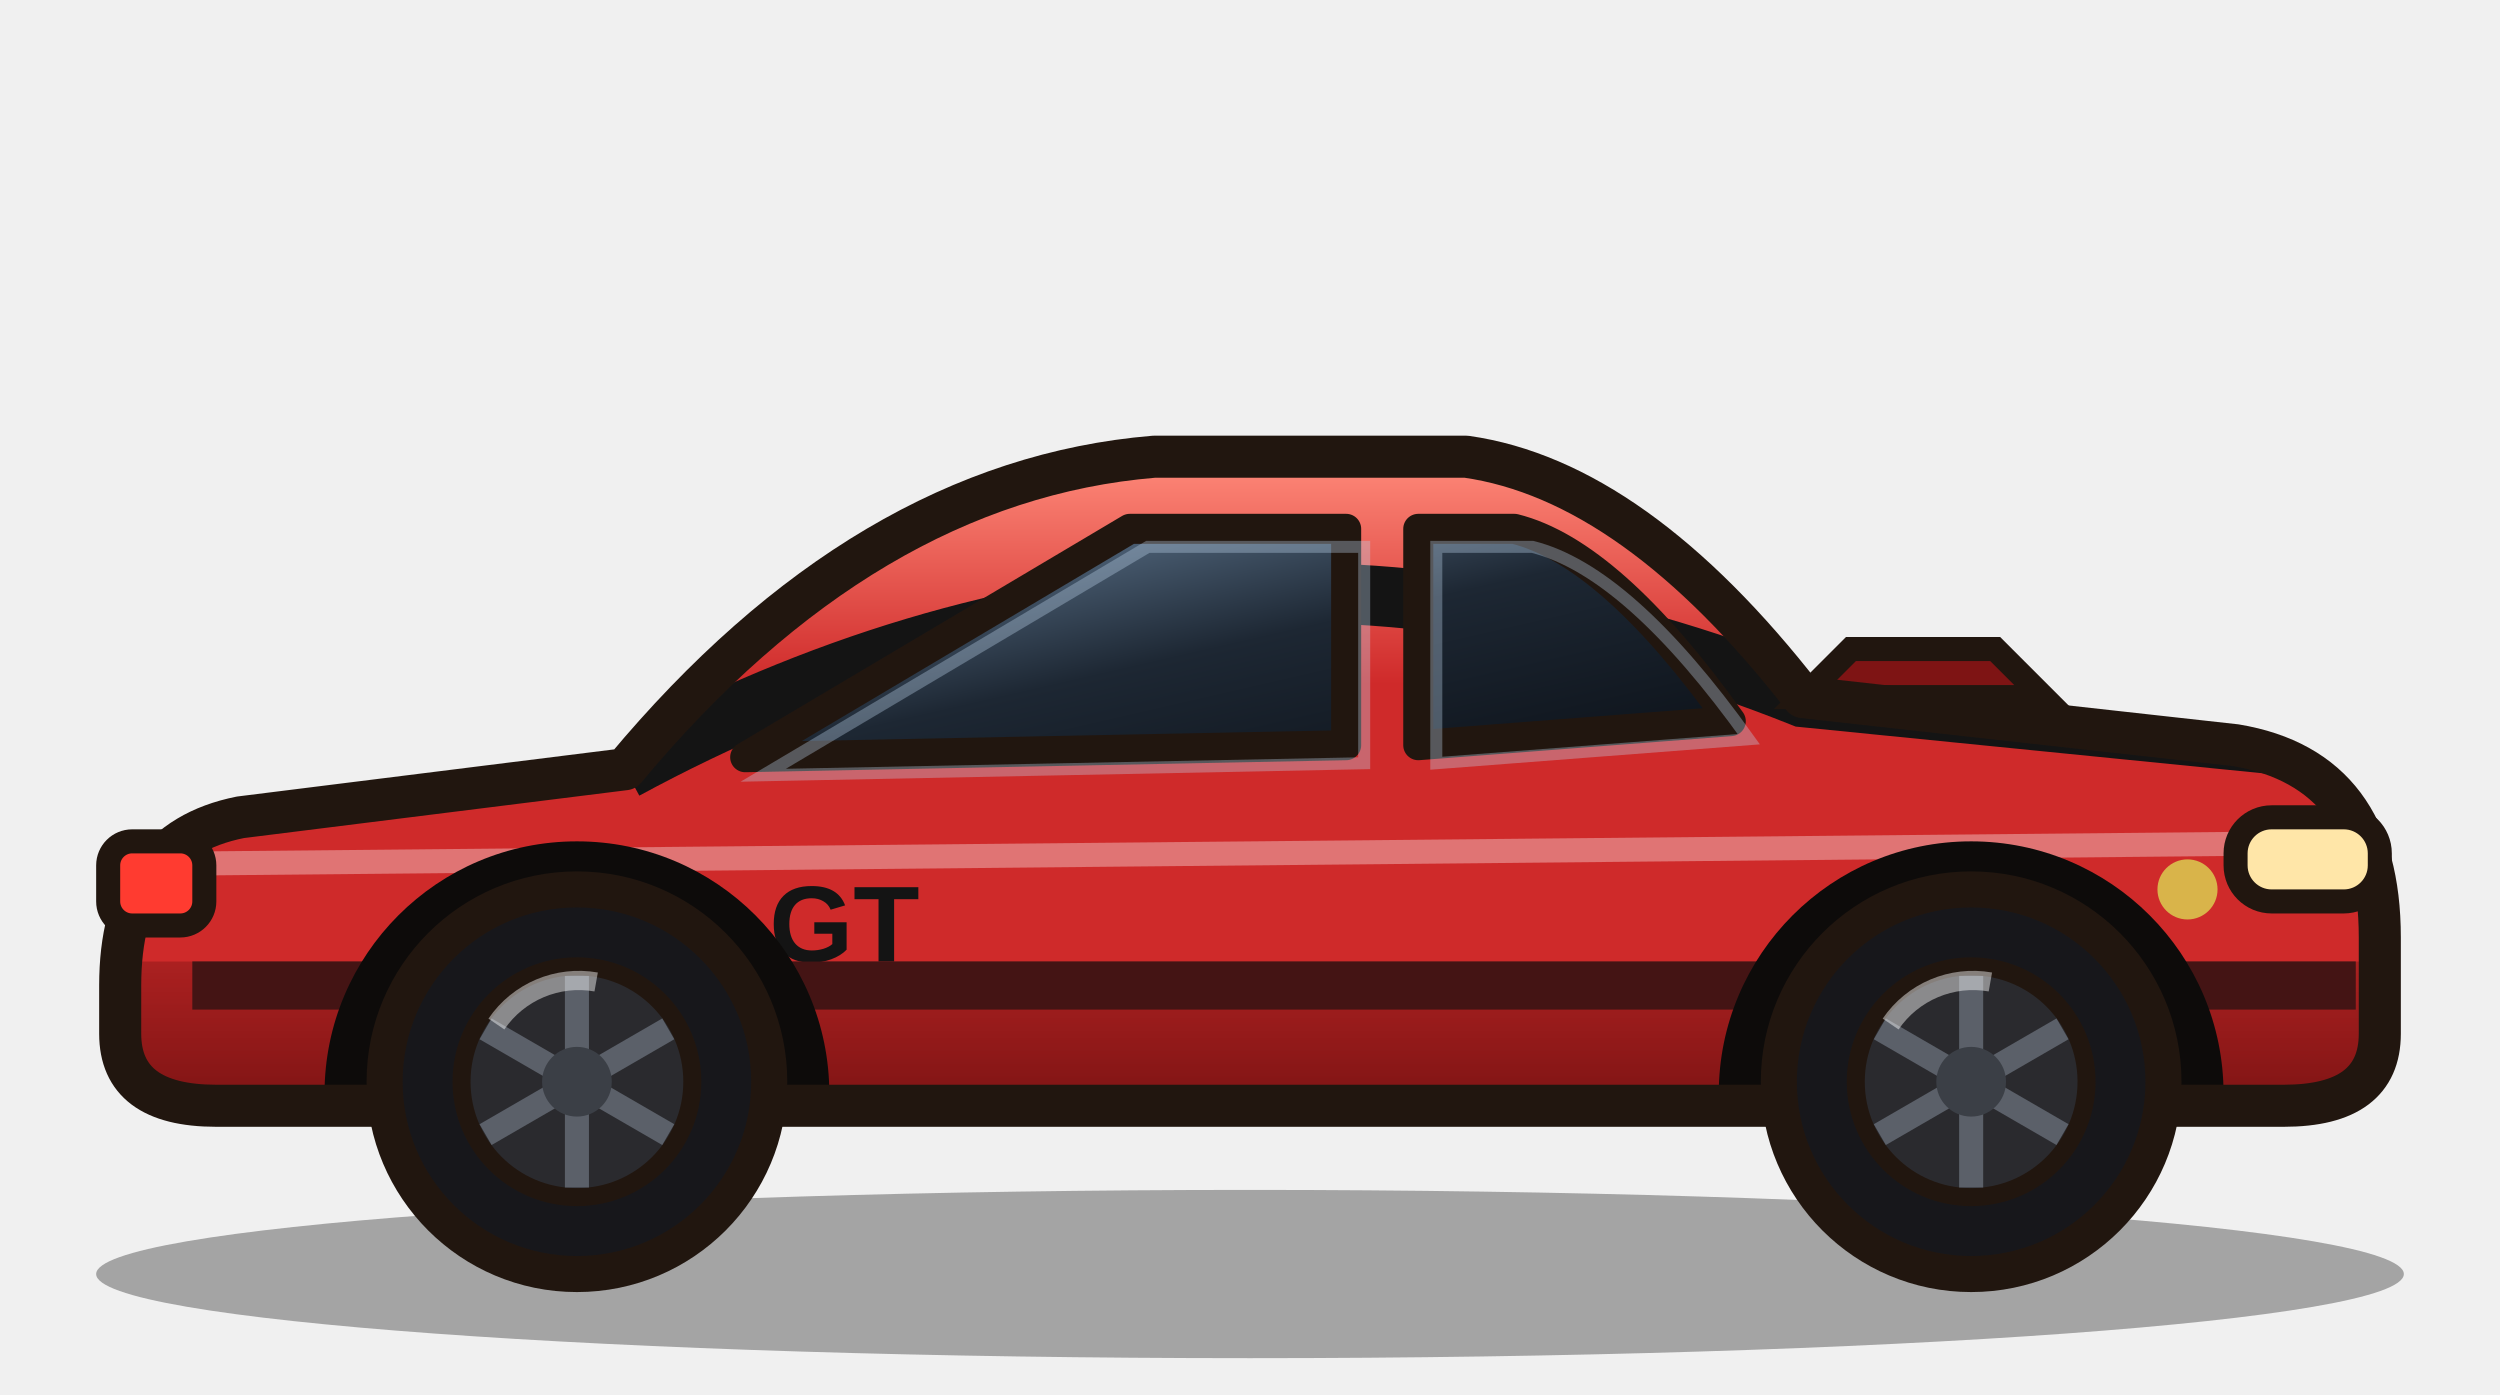
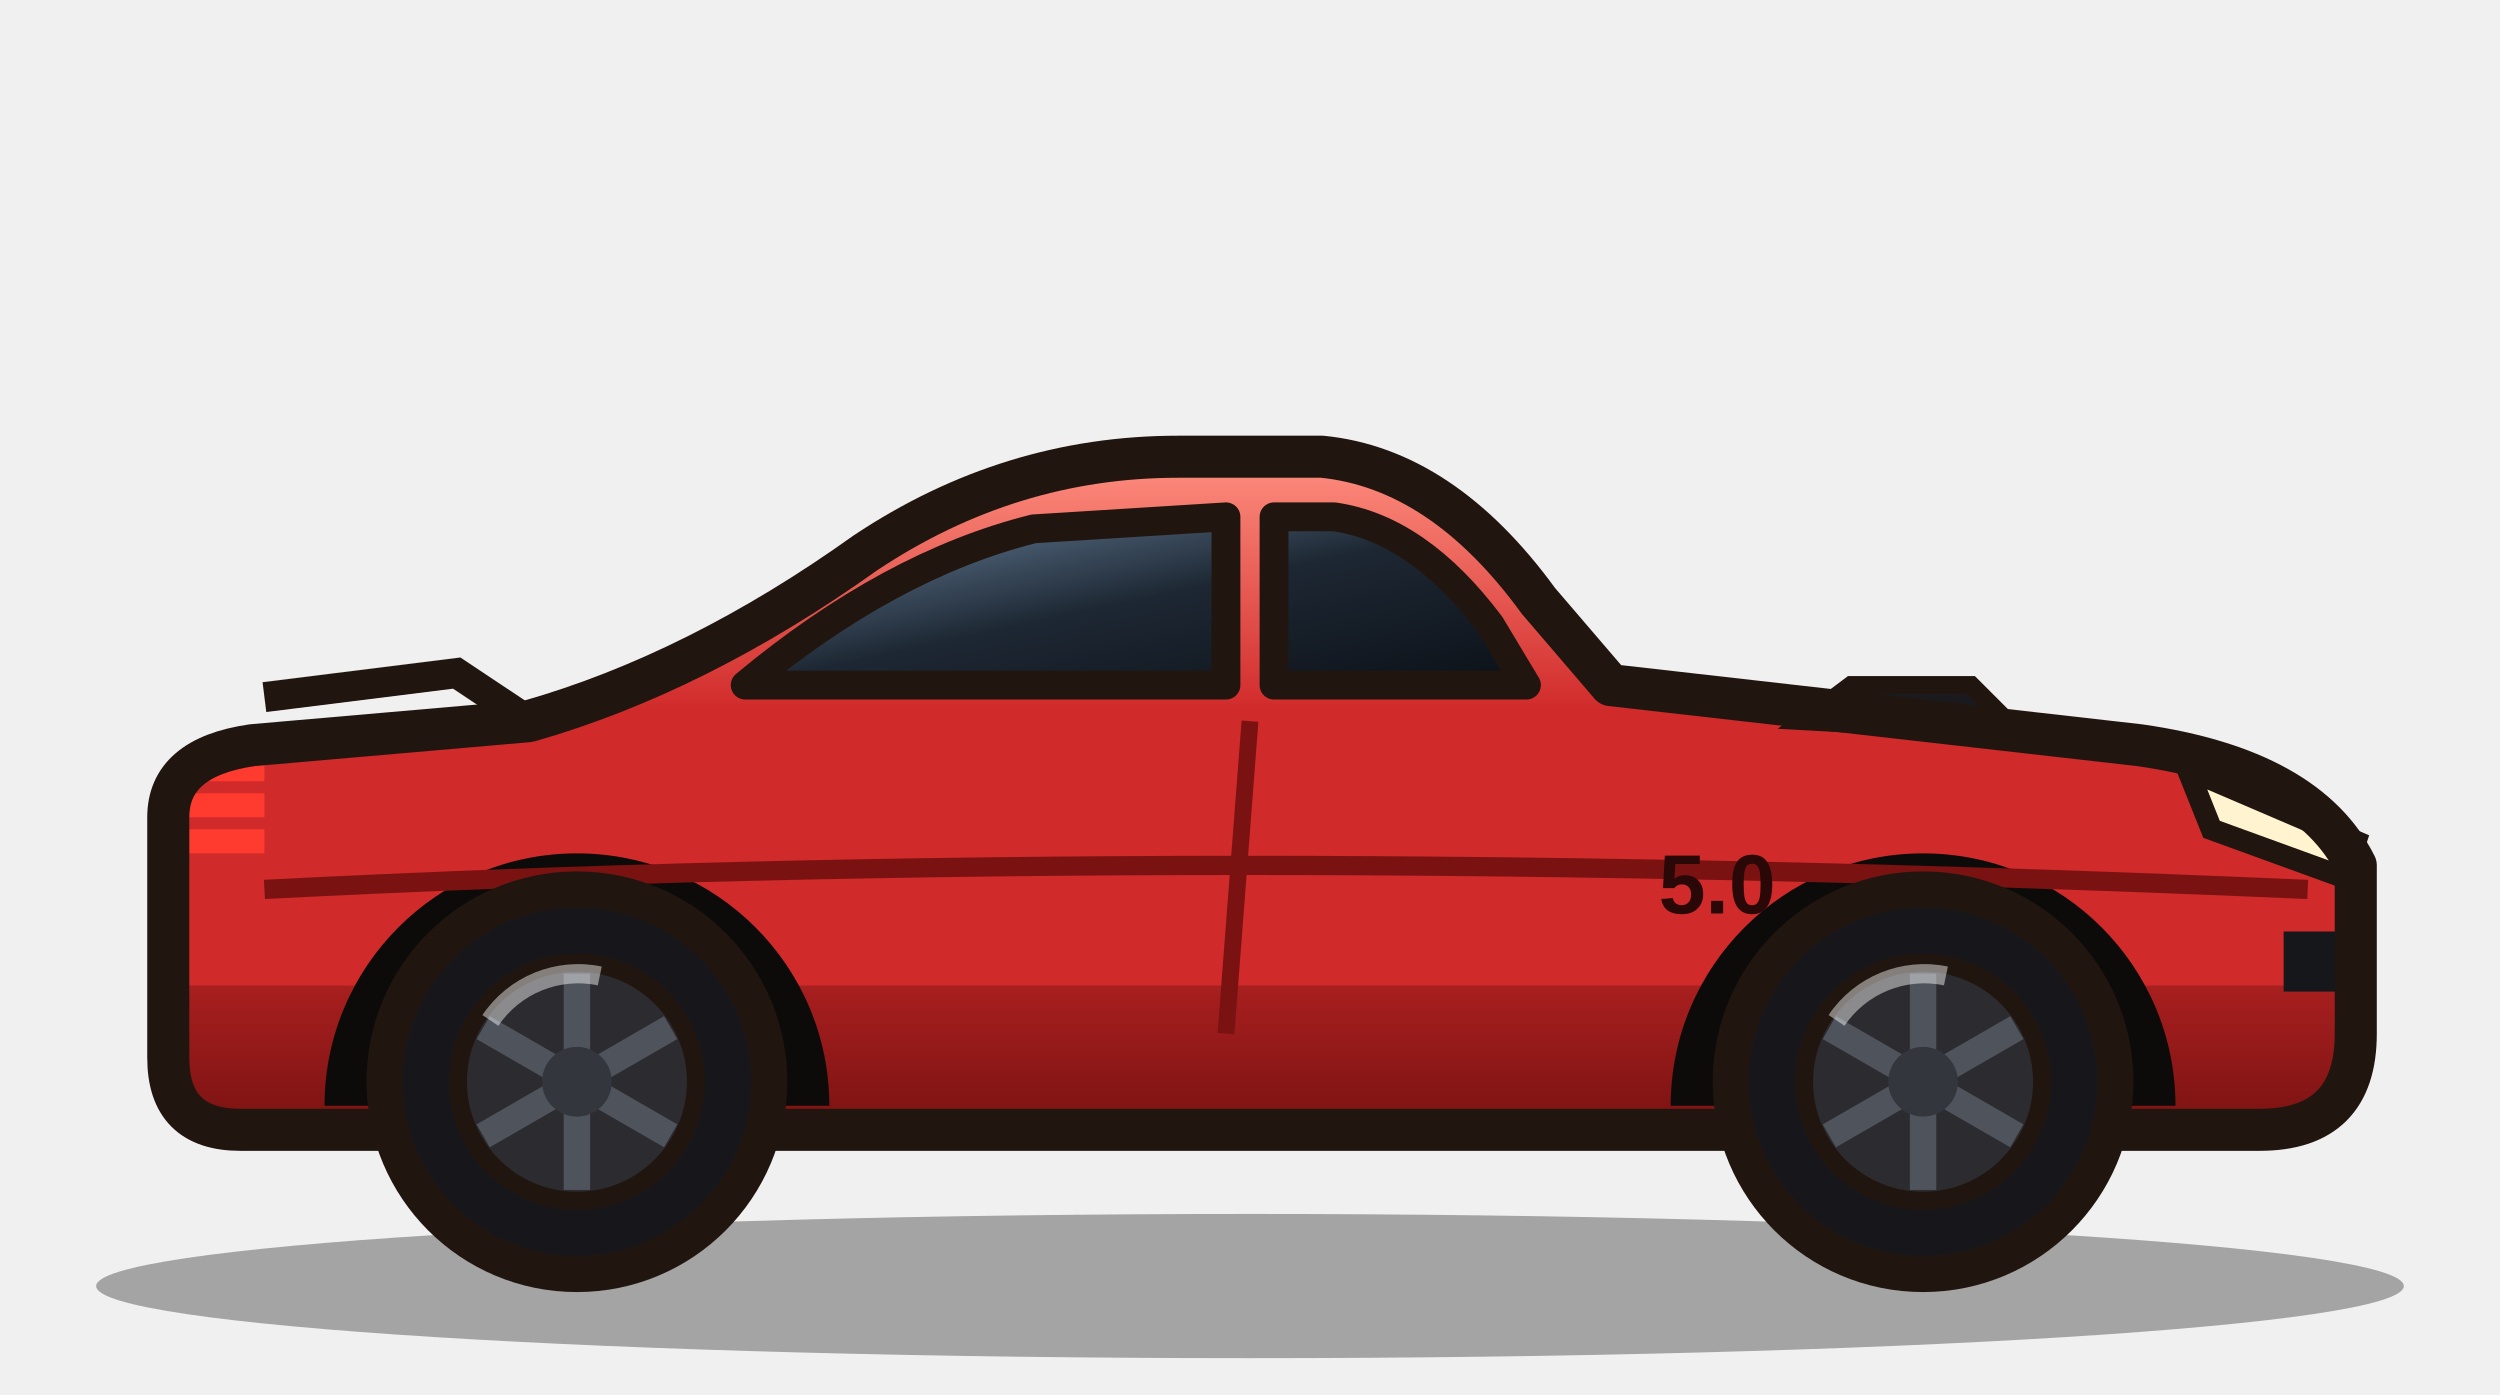
<svg xmlns="http://www.w3.org/2000/svg" viewBox="0 0 208 116" width="208" height="116">
  <defs>
-     <linearGradient id="gmustang" x1="0" y1="0" x2="0" y2="1">
-       <stop offset="0" stop-color="#ff8a7a" />
-       <stop offset=".35" stop-color="#cf2a2a" />
-       <stop offset=".78" stop-color="#cf2a2a" />
-       <stop offset="1" stop-color="#7e1414" />
+     <linearGradient id="bmustang" x1="0" y1="0" x2="0" y2="1">
+       <stop offset="0" stop-color="#ff8f80" />
+       <stop offset=".38" stop-color="#d02a2a" />
+       <stop offset=".78" stop-color="#d02a2a" />
+       <stop offset="1" stop-color="#7a1212" />
    </linearGradient>
    <linearGradient id="wmustang" x1="0" y1="0" x2="1" y2="1">
      <stop offset="0" stop-color="#6f8aa6" />
      <stop offset=".5" stop-color="#1d2733" />
      <stop offset="1" stop-color="#0c1118" />
    </linearGradient>
    <clipPath id="cmustang">
-       <path d="M10 82 Q10 70 20 68 L52 64 Q72 40 96 38 L122 38 Q136 40 150 58 L186 62 Q198 64 198 78 L198 86 Q198 92 190 92 L18 92 Q10 92 10 86 Z" />
+       <path d="M14 88 L14 68 Q14 63 21 62 L44 60 Q58 56 72 46 Q84 38 98 38 L110 38 Q120 39 128 50 L134 57 L178 62 Q192 64 196 72 L196 86 Q196 94 188 94 L20 94 Q14 94 14 88 Z" />
    </clipPath>
  </defs>
-   <ellipse cx="104" cy="106" rx="96" ry="7" fill="#000" opacity=".32" />
-   <path d="M10 82 Q10 70 20 68 L52 64 Q72 40 96 38 L122 38 Q136 40 150 58 L186 62 Q198 64 198 78 L198 86 Q198 92 190 92 L18 92 Q10 92 10 86 Z" fill="url(#gmustang)" />
+   <ellipse cx="104" cy="107" rx="96" ry="6" fill="#000" opacity=".32" />
+   <path d="M14 88 L14 68 Q14 63 21 62 L44 60 Q58 56 72 46 Q84 38 98 38 L110 38 Q120 39 128 50 L134 57 L178 62 Q192 64 196 72 L196 86 Q196 94 188 94 L20 94 Q14 94 14 88 Z" fill="url(#bmustang)" />
  <g clip-path="url(#cmustang)">
-     <path d="M52 64 Q100 38 150 58 L190 62" stroke="#141414" stroke-width="5" fill="none" />
-     <path d="M16 82 L196 82" stroke="#141414" stroke-width="4" />
+     <rect x="0" y="82" width="208" height="20" fill="#7a1212" opacity=".45" />
  </g>
-   <text x="64" y="80" font-family="Arial Black,Arial" font-weight="900" font-size="9" fill="#141414">GT</text>
-   <path d="M150 58 L170 58 L166 54 L154 54 Z" fill="#7e1414" stroke="#21160f" stroke-width="2" />
-   <circle cx="182" cy="74" r="2.5" fill="#d9b44a" />
-   <g clip-path="url(#cmustang)">
-     <rect x="0" y="80" width="208" height="20" fill="#7e1414" opacity=".45" />
-     <path d="M0 72 L208 70" stroke="#fff" stroke-opacity=".35" stroke-width="2" />
-   </g>
-   <path d="M27 91 A21 21 0 0 1 69 91 Z" fill="#0d0b0a" />
-   <path d="M143 91 A21 21 0 0 1 185 91 Z" fill="#0d0b0a" />
-   <path d="M62 63 L94 44 L112 44 L112 62 Z M118 62 L118 44 L126 44 Q134 46 144 60 Z" fill="url(#wmustang)" stroke="#21160f" stroke-width="2.5" stroke-linejoin="round" />
-   <path d="M62 63 L94 44 L112 44 L112 62 Z M118 62 L118 44 L126 44 Q134 46 144 60 Z" fill="none" stroke="#bcd3ea" stroke-opacity=".35" stroke-width="1" transform="translate(1.5 1.5)" />
-   <path d="M10 82 Q10 70 20 68 L52 64 Q72 40 96 38 L122 38 Q136 40 150 58 L186 62 Q198 64 198 78 L198 86 Q198 92 190 92 L18 92 Q10 92 10 86 Z" fill="none" stroke="#21160f" stroke-width="3.5" stroke-linejoin="round" />
-   <rect x="186.0" y="68" width="12" height="7" rx="3" fill="#ffe6a8" stroke="#21160f" stroke-width="2" />
-   <rect x="9.0" y="70" width="8" height="7" rx="2" fill="#ff3b30" stroke="#21160f" stroke-width="2" />
+   <path d="M27 92 A21 21 0 0 1 69 92 Z" fill="#0d0b0a" />
+   <path d="M139 92 A21 21 0 0 1 181 92 Z" fill="#0d0b0a" />
+   <path d="M62 57 Q74 47 86 44 L102 43 L102 57 Z M106 57 L106 43 L111 43 Q118 44 124 52 L127 57 Z" fill="url(#wmustang)" stroke="#21160f" stroke-width="2.4" stroke-linejoin="round" />
+   <path d="M44 60 L38 56 L22 58" fill="none" stroke="#21160f" stroke-width="2.5" />
+   <path d="M150 60 L168 61 L164 57 L154 57 Z" fill="#1a1a1e" stroke="#21160f" stroke-width="1.5" />
+   <path d="M22 74 Q100 70 192 74" stroke="#7a1212" stroke-width="1.6" fill="none" />
+   <path d="M104 60 L102 86" stroke="#7a1212" stroke-width="1.4" />
+   <path d="M15 64 L22 64 M15 67 L22 67 M15 70 L22 70" stroke="#ff3b30" stroke-width="2" />
+   <path d="M182 64 L196 70 L195 73 L184 69 Z" fill="#fff4cf" stroke="#21160f" stroke-width="1.8" />
+   <path d="M190 80 L196 80" stroke="#15171b" stroke-width="5" />
+   <text x="138" y="76" font-family="Arial Black,Arial" font-weight="900" font-size="7" fill="#2a0808">5.0</text>
+   <path d="M14 88 L14 68 Q14 63 21 62 L44 60 Q58 56 72 46 Q84 38 98 38 L110 38 Q120 39 128 50 L134 57 L178 62 Q192 64 196 72 L196 86 Q196 94 188 94 L20 94 Q14 94 14 88 Z" fill="none" stroke="#21160f" stroke-width="3.5" stroke-linejoin="round" />
  <circle cx="48" cy="90" r="16" fill="#17171b" stroke="#21160f" stroke-width="3" />
-   <circle cx="48" cy="90" r="9.6" fill="#2a2a2e" stroke="#21160f" stroke-width="1.5" />
-   <path d="M48 90 L48.0 81.2" stroke="#5b6069" stroke-width="2" />
-   <path d="M48 90 L55.6 85.6" stroke="#5b6069" stroke-width="2" />
-   <path d="M48 90 L55.6 94.4" stroke="#5b6069" stroke-width="2" />
-   <path d="M48 90 L48.0 98.8" stroke="#5b6069" stroke-width="2" />
-   <path d="M48 90 L40.4 94.4" stroke="#5b6069" stroke-width="2" />
-   <path d="M48 90 L40.4 85.6" stroke="#5b6069" stroke-width="2" />
-   <circle cx="48" cy="90" r="2.9" fill="#3b3f46" />
-   <path d="M41.3 85.2 A8.3 8.3 0 0 1 49.6 81.7" stroke="#fff" stroke-opacity=".45" stroke-width="1.6" fill="none" />
-   <circle cx="164" cy="90" r="16" fill="#17171b" stroke="#21160f" stroke-width="3" />
-   <circle cx="164" cy="90" r="9.6" fill="#2a2a2e" stroke="#21160f" stroke-width="1.5" />
-   <path d="M164 90 L164.0 81.2" stroke="#5b6069" stroke-width="2" />
-   <path d="M164 90 L171.6 85.6" stroke="#5b6069" stroke-width="2" />
-   <path d="M164 90 L171.6 94.4" stroke="#5b6069" stroke-width="2" />
-   <path d="M164 90 L164.0 98.8" stroke="#5b6069" stroke-width="2" />
-   <path d="M164 90 L156.4 94.4" stroke="#5b6069" stroke-width="2" />
-   <path d="M164 90 L156.4 85.6" stroke="#5b6069" stroke-width="2" />
-   <circle cx="164" cy="90" r="2.9" fill="#3b3f46" />
-   <path d="M157.3 85.2 A8.3 8.3 0 0 1 165.6 81.7" stroke="#fff" stroke-opacity=".45" stroke-width="1.6" fill="none" />
+   <circle cx="48" cy="90" r="9.9" fill="#2b2b30" stroke="#21160f" stroke-width="1.5" />
+   <path d="M48 90 L48.0 81.0" stroke="#4f545c" stroke-width="2.2" />
+   <path d="M48 90 L55.8 85.5" stroke="#4f545c" stroke-width="2.2" />
+   <path d="M48 90 L55.8 94.5" stroke="#4f545c" stroke-width="2.2" />
+   <path d="M48 90 L48.0 99.0" stroke="#4f545c" stroke-width="2.2" />
+   <path d="M48 90 L40.2 94.5" stroke="#4f545c" stroke-width="2.2" />
+   <path d="M48 90 L40.2 85.5" stroke="#4f545c" stroke-width="2.2" />
+   <circle cx="48" cy="90" r="2.9" fill="#33363c" />
+   <path d="M40.8 84.9 A8.8 8.8 0 0 1 49.9 81.2" stroke="#fff" stroke-opacity=".45" stroke-width="1.6" fill="none" />
+   <circle cx="160" cy="90" r="16" fill="#17171b" stroke="#21160f" stroke-width="3" />
+   <circle cx="160" cy="90" r="9.9" fill="#2b2b30" stroke="#21160f" stroke-width="1.5" />
+   <path d="M160 90 L160.0 81.0" stroke="#4f545c" stroke-width="2.2" />
+   <path d="M160 90 L167.8 85.5" stroke="#4f545c" stroke-width="2.2" />
+   <path d="M160 90 L167.8 94.5" stroke="#4f545c" stroke-width="2.2" />
+   <path d="M160 90 L160.0 99.0" stroke="#4f545c" stroke-width="2.2" />
+   <path d="M160 90 L152.2 94.5" stroke="#4f545c" stroke-width="2.2" />
+   <path d="M160 90 L152.2 85.5" stroke="#4f545c" stroke-width="2.2" />
+   <circle cx="160" cy="90" r="2.9" fill="#33363c" />
+   <path d="M152.8 84.9 A8.8 8.8 0 0 1 161.9 81.2" stroke="#fff" stroke-opacity=".45" stroke-width="1.6" fill="none" />
</svg>
